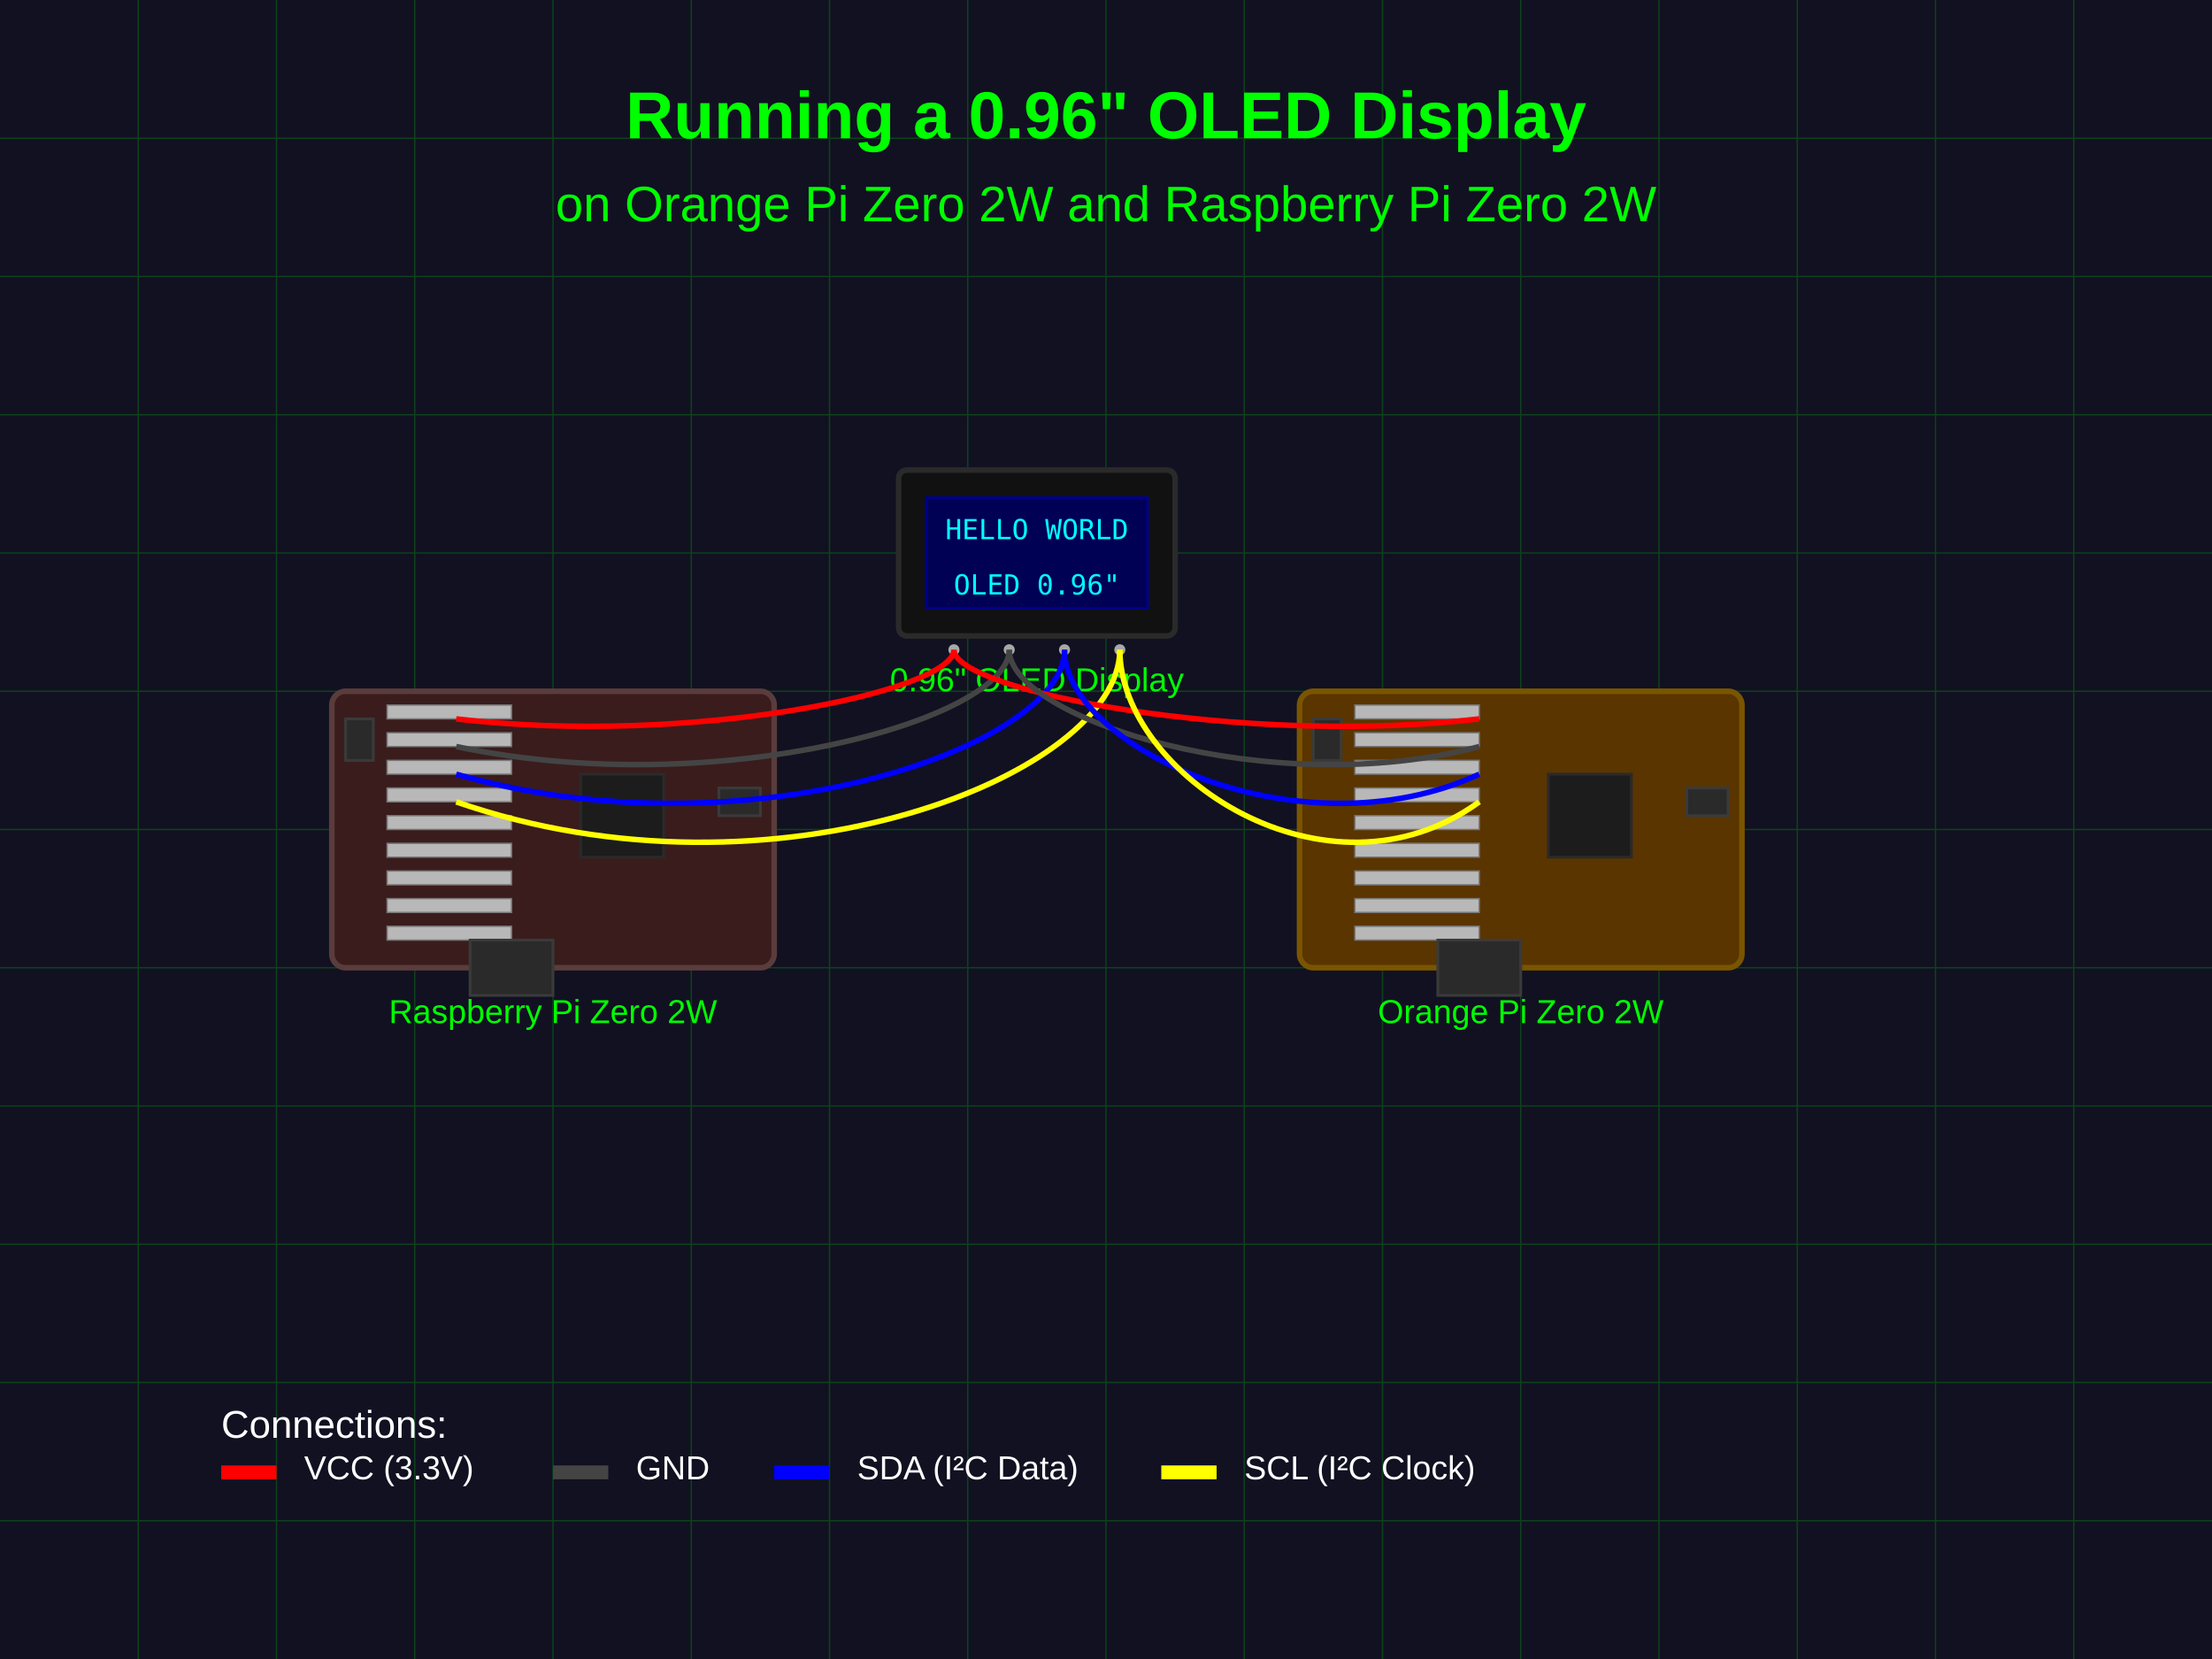
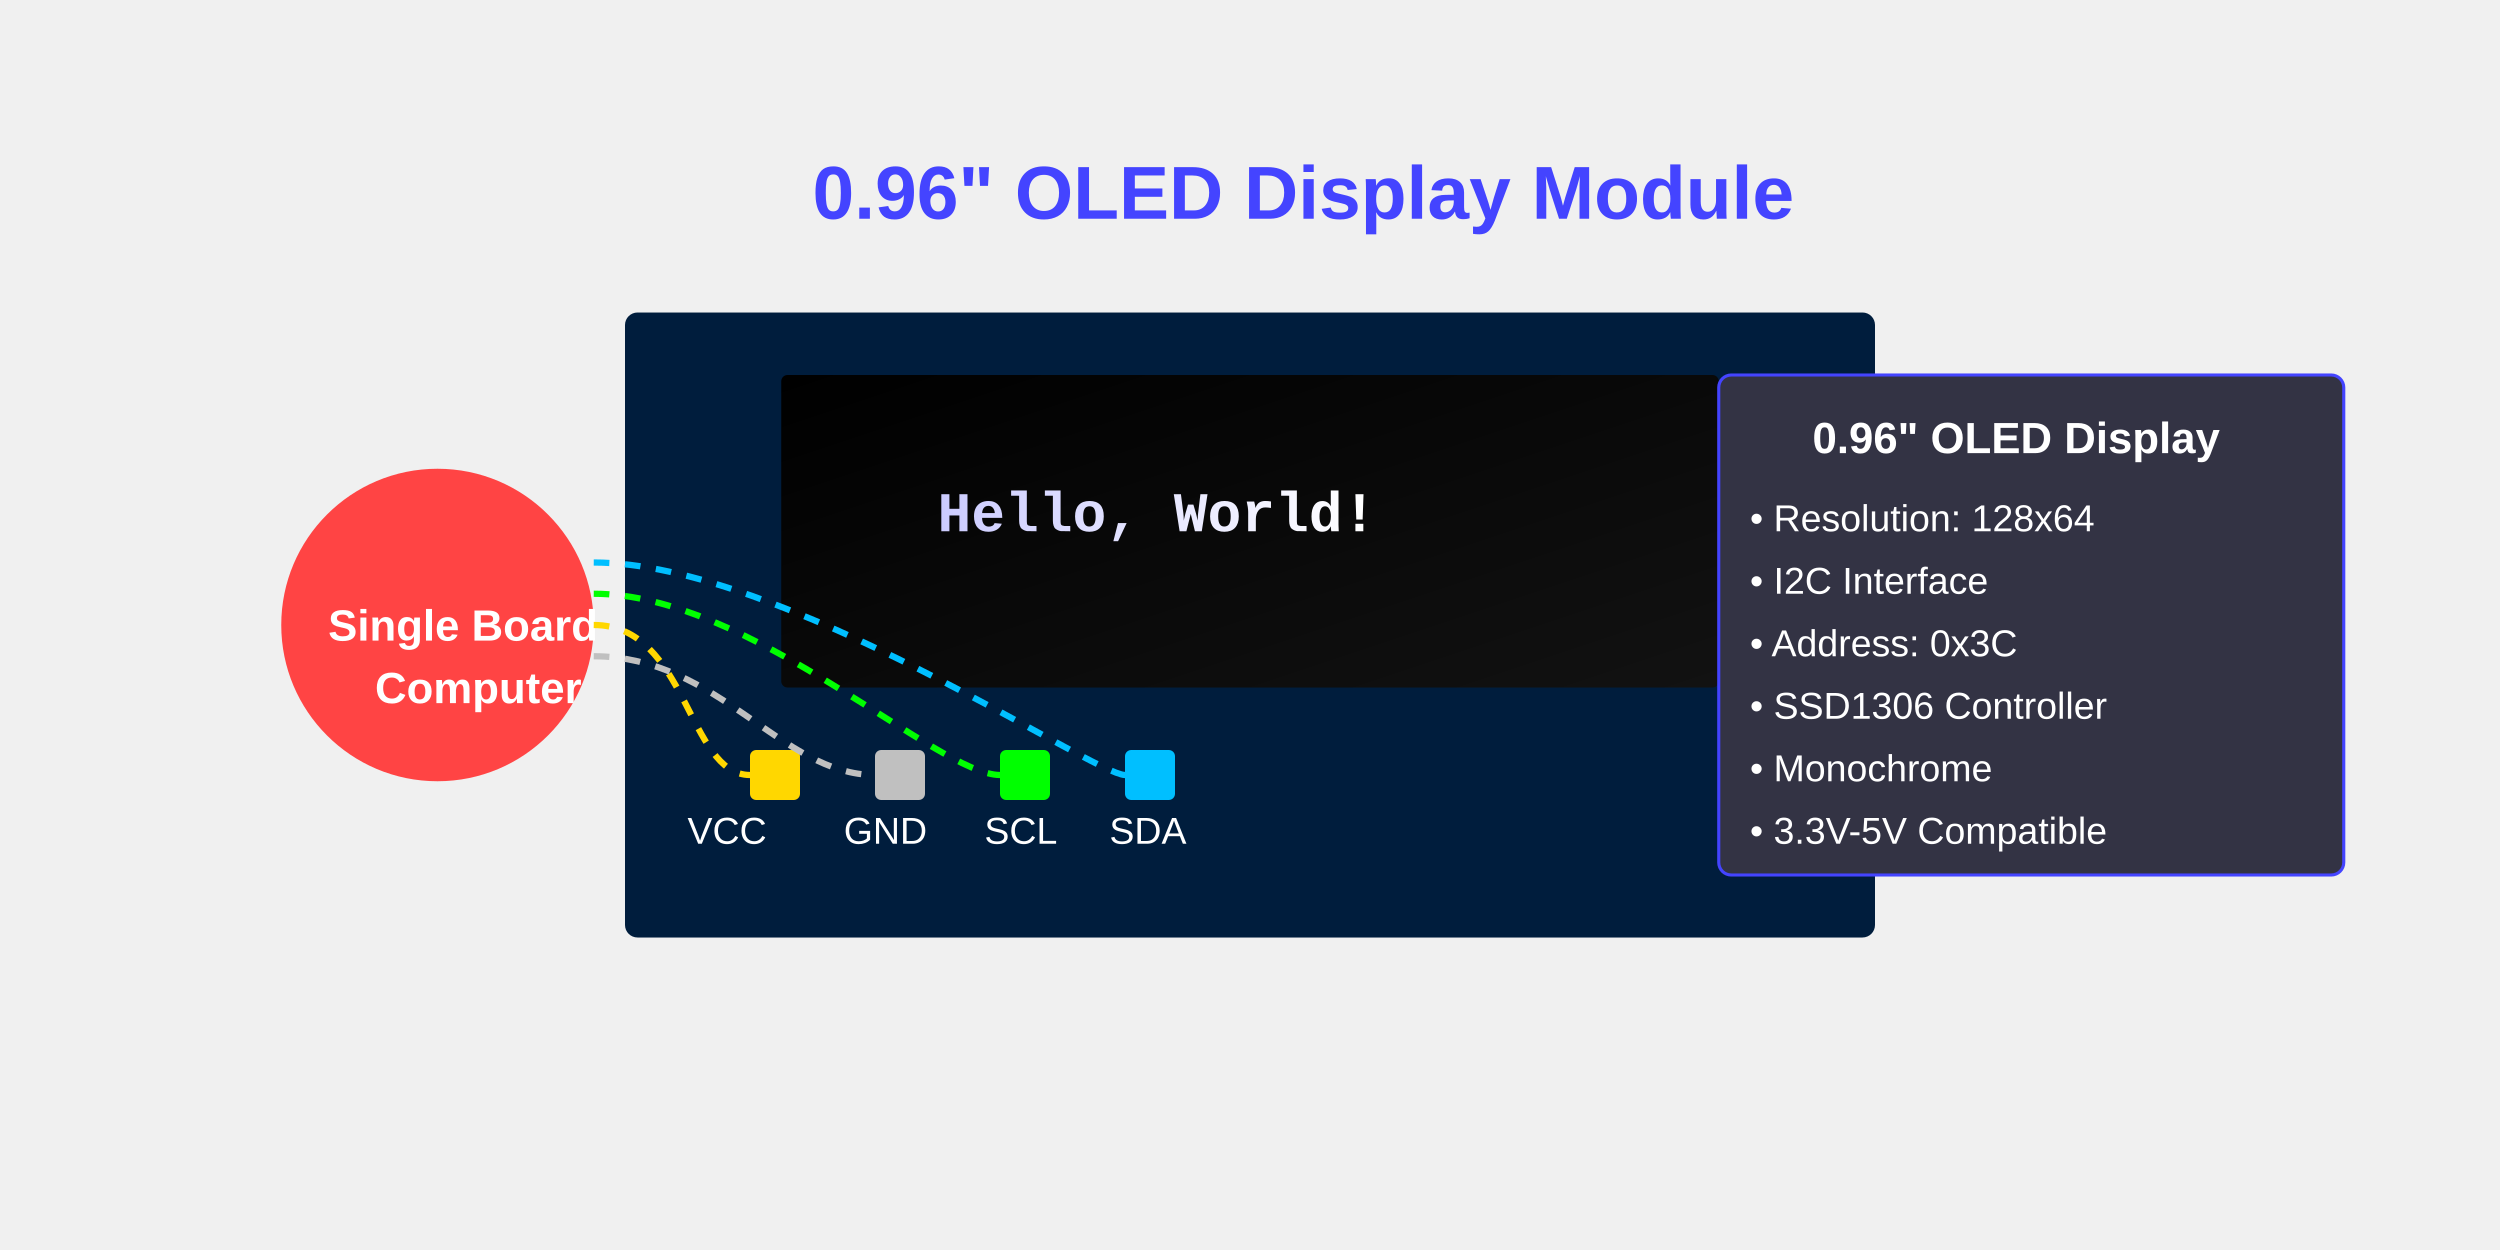
- <svg xmlns="http://www.w3.org/2000/svg" width="800" height="600" viewBox="0 0 800 600">
-   <rect width="800" height="600" fill="#111122" />
-   <g stroke="#00FF00" stroke-width="0.5" opacity="0.2">
-     <g id="horizontal-lines">
-       <line x1="0" y1="50" x2="800" y2="50" />
-       <line x1="0" y1="100" x2="800" y2="100" />
-       <line x1="0" y1="150" x2="800" y2="150" />
-       <line x1="0" y1="200" x2="800" y2="200" />
-       <line x1="0" y1="250" x2="800" y2="250" />
-       <line x1="0" y1="300" x2="800" y2="300" />
-       <line x1="0" y1="350" x2="800" y2="350" />
-       <line x1="0" y1="400" x2="800" y2="400" />
-       <line x1="0" y1="450" x2="800" y2="450" />
-       <line x1="0" y1="500" x2="800" y2="500" />
-       <line x1="0" y1="550" x2="800" y2="550" />
-     </g>
-     <g id="vertical-lines">
-       <line x1="50" y1="0" x2="50" y2="600" />
-       <line x1="100" y1="0" x2="100" y2="600" />
-       <line x1="150" y1="0" x2="150" y2="600" />
-       <line x1="200" y1="0" x2="200" y2="600" />
-       <line x1="250" y1="0" x2="250" y2="600" />
-       <line x1="300" y1="0" x2="300" y2="600" />
-       <line x1="350" y1="0" x2="350" y2="600" />
-       <line x1="400" y1="0" x2="400" y2="600" />
-       <line x1="450" y1="0" x2="450" y2="600" />
-       <line x1="500" y1="0" x2="500" y2="600" />
-       <line x1="550" y1="0" x2="550" y2="600" />
-       <line x1="600" y1="0" x2="600" y2="600" />
-       <line x1="650" y1="0" x2="650" y2="600" />
-       <line x1="700" y1="0" x2="700" y2="600" />
-       <line x1="750" y1="0" x2="750" y2="600" />
-     </g>
-   </g>
-   <g transform="translate(200, 300)">
-     <rect x="-80" y="-50" width="160" height="100" rx="5" ry="5" fill="#3A1C1C" stroke="#5A3C3C" stroke-width="2" />
-     <g fill="#B8B8B8" stroke="#777777" stroke-width="0.5">
-       <rect x="-60" y="-45" width="45" height="5" />
-       <rect x="-60" y="-35" width="45" height="5" />
-       <rect x="-60" y="-25" width="45" height="5" />
-       <rect x="-60" y="-15" width="45" height="5" />
-       <rect x="-60" y="-5" width="45" height="5" />
-       <rect x="-60" y="5" width="45" height="5" />
-       <rect x="-60" y="15" width="45" height="5" />
-       <rect x="-60" y="25" width="45" height="5" />
-       <rect x="-60" y="35" width="45" height="5" />
-     </g>
-     <rect x="10" y="-20" width="30" height="30" fill="#1C1C1C" stroke="#2A2A2A" stroke-width="1" />
-     <rect x="-75" y="-40" width="10" height="15" fill="#2A2A2A" stroke="#3A3A3A" stroke-width="1" />
-     <rect x="60" y="-15" width="15" height="10" fill="#2A2A2A" stroke="#3A3A3A" stroke-width="1" />
-     <rect x="-30" y="40" width="30" height="20" fill="#2A2A2A" stroke="#3A3A3A" stroke-width="1" />
-     <text x="0" y="70" font-family="Arial" font-size="12" fill="#00FF00" text-anchor="middle">Raspberry Pi Zero 2W</text>
-   </g>
-   <g transform="translate(550, 300)">
-     <rect x="-80" y="-50" width="160" height="100" rx="5" ry="5" fill="#5A3500" stroke="#7A5500" stroke-width="2" />
-     <g fill="#B8B8B8" stroke="#777777" stroke-width="0.5">
-       <rect x="-60" y="-45" width="45" height="5" />
-       <rect x="-60" y="-35" width="45" height="5" />
-       <rect x="-60" y="-25" width="45" height="5" />
-       <rect x="-60" y="-15" width="45" height="5" />
-       <rect x="-60" y="-5" width="45" height="5" />
-       <rect x="-60" y="5" width="45" height="5" />
-       <rect x="-60" y="15" width="45" height="5" />
-       <rect x="-60" y="25" width="45" height="5" />
-       <rect x="-60" y="35" width="45" height="5" />
-     </g>
-     <rect x="10" y="-20" width="30" height="30" fill="#1C1C1C" stroke="#2A2A2A" stroke-width="1" />
-     <rect x="-75" y="-40" width="10" height="15" fill="#2A2A2A" stroke="#3A3A3A" stroke-width="1" />
-     <rect x="60" y="-15" width="15" height="10" fill="#2A2A2A" stroke="#3A3A3A" stroke-width="1" />
-     <rect x="-30" y="40" width="30" height="20" fill="#2A2A2A" stroke="#3A3A3A" stroke-width="1" />
-     <text x="0" y="70" font-family="Arial" font-size="12" fill="#00FF00" text-anchor="middle">Orange Pi Zero 2W</text>
-   </g>
-   <g transform="translate(375, 200)">
-     <rect x="-50" y="-30" width="100" height="60" rx="3" ry="3" fill="#111111" stroke="#2A2A2A" stroke-width="2" />
-     <rect x="-40" y="-20" width="80" height="40" fill="#000055" stroke="#000088" stroke-width="1" />
-     <text x="0" y="-5" font-family="monospace" font-size="10" fill="#00FFFF" text-anchor="middle">HELLO WORLD</text>
-     <text x="0" y="15" font-family="monospace" font-size="10" fill="#00FFFF" text-anchor="middle">OLED 0.96"</text>
-     <g fill="#A8A8A8">
-       <circle cx="-30" cy="35" r="2" />
-       <circle cx="-10" cy="35" r="2" />
-       <circle cx="10" cy="35" r="2" />
-       <circle cx="30" cy="35" r="2" />
-     </g>
-     <text x="0" y="50" font-family="Arial" font-size="12" fill="#00FF00" text-anchor="middle">0.96" OLED Display</text>
-   </g>
-   <g stroke-width="2" fill="none">
-     <path d="M 345 235 C 345 250, 250 270, 165 260" stroke="#FF0000" />
-     <path d="M 365 235 C 365 260, 260 290, 165 270" stroke="#444444" />
-     <path d="M 385 235 C 385 270, 270 310, 165 280" stroke="#0000FF" />
-     <path d="M 405 235 C 405 280, 280 330, 165 290" stroke="#FFFF00" />
-     <path d="M 345 235 C 345 250, 450 270, 535 260" stroke="#FF0000" />
-     <path d="M 365 235 C 365 260, 460 290, 535 270" stroke="#444444" />
-     <path d="M 385 235 C 385 270, 470 310, 535 280" stroke="#0000FF" />
-     <path d="M 405 235 C 405 280, 480 330, 535 290" stroke="#FFFF00" />
-   </g>
-   <text x="400" y="50" font-family="Arial" font-size="24" fill="#00FF00" text-anchor="middle" font-weight="bold">Running a 0.96" OLED Display</text>
-   <text x="400" y="80" font-family="Arial" font-size="18" fill="#00FF00" text-anchor="middle">on Orange Pi Zero 2W and Raspberry Pi Zero 2W</text>
-   <g transform="translate(80, 520)">
-     <text x="0" y="0" font-family="Arial" font-size="14" fill="#FFFFFF">Connections:</text>
-     <rect x="0" y="10" width="20" height="5" fill="#FF0000" />
-     <text x="30" y="15" font-family="Arial" font-size="12" fill="#FFFFFF">VCC (3.3V)</text>
-     <rect x="120" y="10" width="20" height="5" fill="#444444" />
-     <text x="150" y="15" font-family="Arial" font-size="12" fill="#FFFFFF">GND</text>
-     <rect x="200" y="10" width="20" height="5" fill="#0000FF" />
-     <text x="230" y="15" font-family="Arial" font-size="12" fill="#FFFFFF">SDA (I²C Data)</text>
-     <rect x="340" y="10" width="20" height="5" fill="#FFFF00" />
-     <text x="370" y="15" font-family="Arial" font-size="12" fill="#FFFFFF">SCL (I²C Clock)</text>
+ <svg xmlns="http://www.w3.org/2000/svg" width="800px" height="400px" viewBox="0 0 800 400" version="1.1">
+   <defs>
+     <linearGradient x1="0%" y1="0%" x2="100%" y2="100%" id="displayGradient">
+       <stop stop-color="#000000" offset="0%" />
+       <stop stop-color="#121212" offset="100%" />
+     </linearGradient>
+     <linearGradient x1="0%" y1="0%" x2="100%" y2="0%" id="textGradient">
+       <stop stop-color="#CCCCFF" offset="0%" />
+       <stop stop-color="#FFFFFF" offset="100%" />
+     </linearGradient>
+   </defs>
+   <g id="OLED-Display-Graphic" stroke="none" stroke-width="1" fill="none" fill-rule="evenodd">
+     <rect fill="#001D3D" x="200" y="100" width="400" height="200" rx="4" />
+     <rect fill="url(#displayGradient)" x="250" y="120" width="300" height="100" rx="2" />
+     <text font-family="Courier New" font-size="18" font-weight="bold" fill="url(#textGradient)" x="300" y="170">Hello, World!</text>
+     <rect fill="#FFD700" x="240" y="240" width="16" height="16" rx="2" />
+     <text font-family="Arial" font-size="12" fill="#FFFFFF" x="220" y="270">VCC</text>
+     <rect fill="#C0C0C0" x="280" y="240" width="16" height="16" rx="2" />
+     <text font-family="Arial" font-size="12" fill="#FFFFFF" x="270" y="270">GND</text>
+     <rect fill="#00FF00" x="320" y="240" width="16" height="16" rx="2" />
+     <text font-family="Arial" font-size="12" fill="#FFFFFF" x="315" y="270">SCL</text>
+     <rect fill="#00BFFF" x="360" y="240" width="16" height="16" rx="2" />
+     <text font-family="Arial" font-size="12" fill="#FFFFFF" x="355" y="270">SDA</text>
+     <rect fill="#333344" stroke="#4444FF" stroke-width="1" x="550" y="120" width="200" height="160" rx="4" />
+     <text font-family="Arial" font-size="14" font-weight="bold" fill="#FFFFFF" x="580" y="145">0.96" OLED Display</text>
+     <text font-family="Arial" font-size="12" fill="#FFFFFF" x="560" y="170">• Resolution: 128x64</text>
+     <text font-family="Arial" font-size="12" fill="#FFFFFF" x="560" y="190">• I2C Interface</text>
+     <text font-family="Arial" font-size="12" fill="#FFFFFF" x="560" y="210">• Address: 0x3C</text>
+     <text font-family="Arial" font-size="12" fill="#FFFFFF" x="560" y="230">• SSD1306 Controller</text>
+     <text font-family="Arial" font-size="12" fill="#FFFFFF" x="560" y="250">• Monochrome</text>
+     <text font-family="Arial" font-size="12" fill="#FFFFFF" x="560" y="270">• 3.3V-5V Compatible</text>
+     <text font-family="Arial" font-size="24" font-weight="bold" fill="#4444FF" x="260" y="70">0.96" OLED Display Module</text>
+     <circle fill="#FF4444" cx="140" cy="200" r="50" />
+     <text font-family="Arial" font-size="14" font-weight="bold" fill="#FFFFFF" x="105" y="205">Single Board</text>
+     <text font-family="Arial" font-size="14" font-weight="bold" fill="#FFFFFF" x="120" y="225">Computer</text>
+     <path d="M190,200 C220,200 220,248 240,248" stroke="#FFD700" stroke-width="2" stroke-dasharray="5,5" />
+     <path d="M190,210 C230,210 250,248 280,248" stroke="#C0C0C0" stroke-width="2" stroke-dasharray="5,5" />
+     <path d="M190,190 C240,190 300,248 320,248" stroke="#00FF00" stroke-width="2" stroke-dasharray="5,5" />
+     <path d="M190,180 C250,180 350,248 360,248" stroke="#00BFFF" stroke-width="2" stroke-dasharray="5,5" />
  </g>
</svg>
